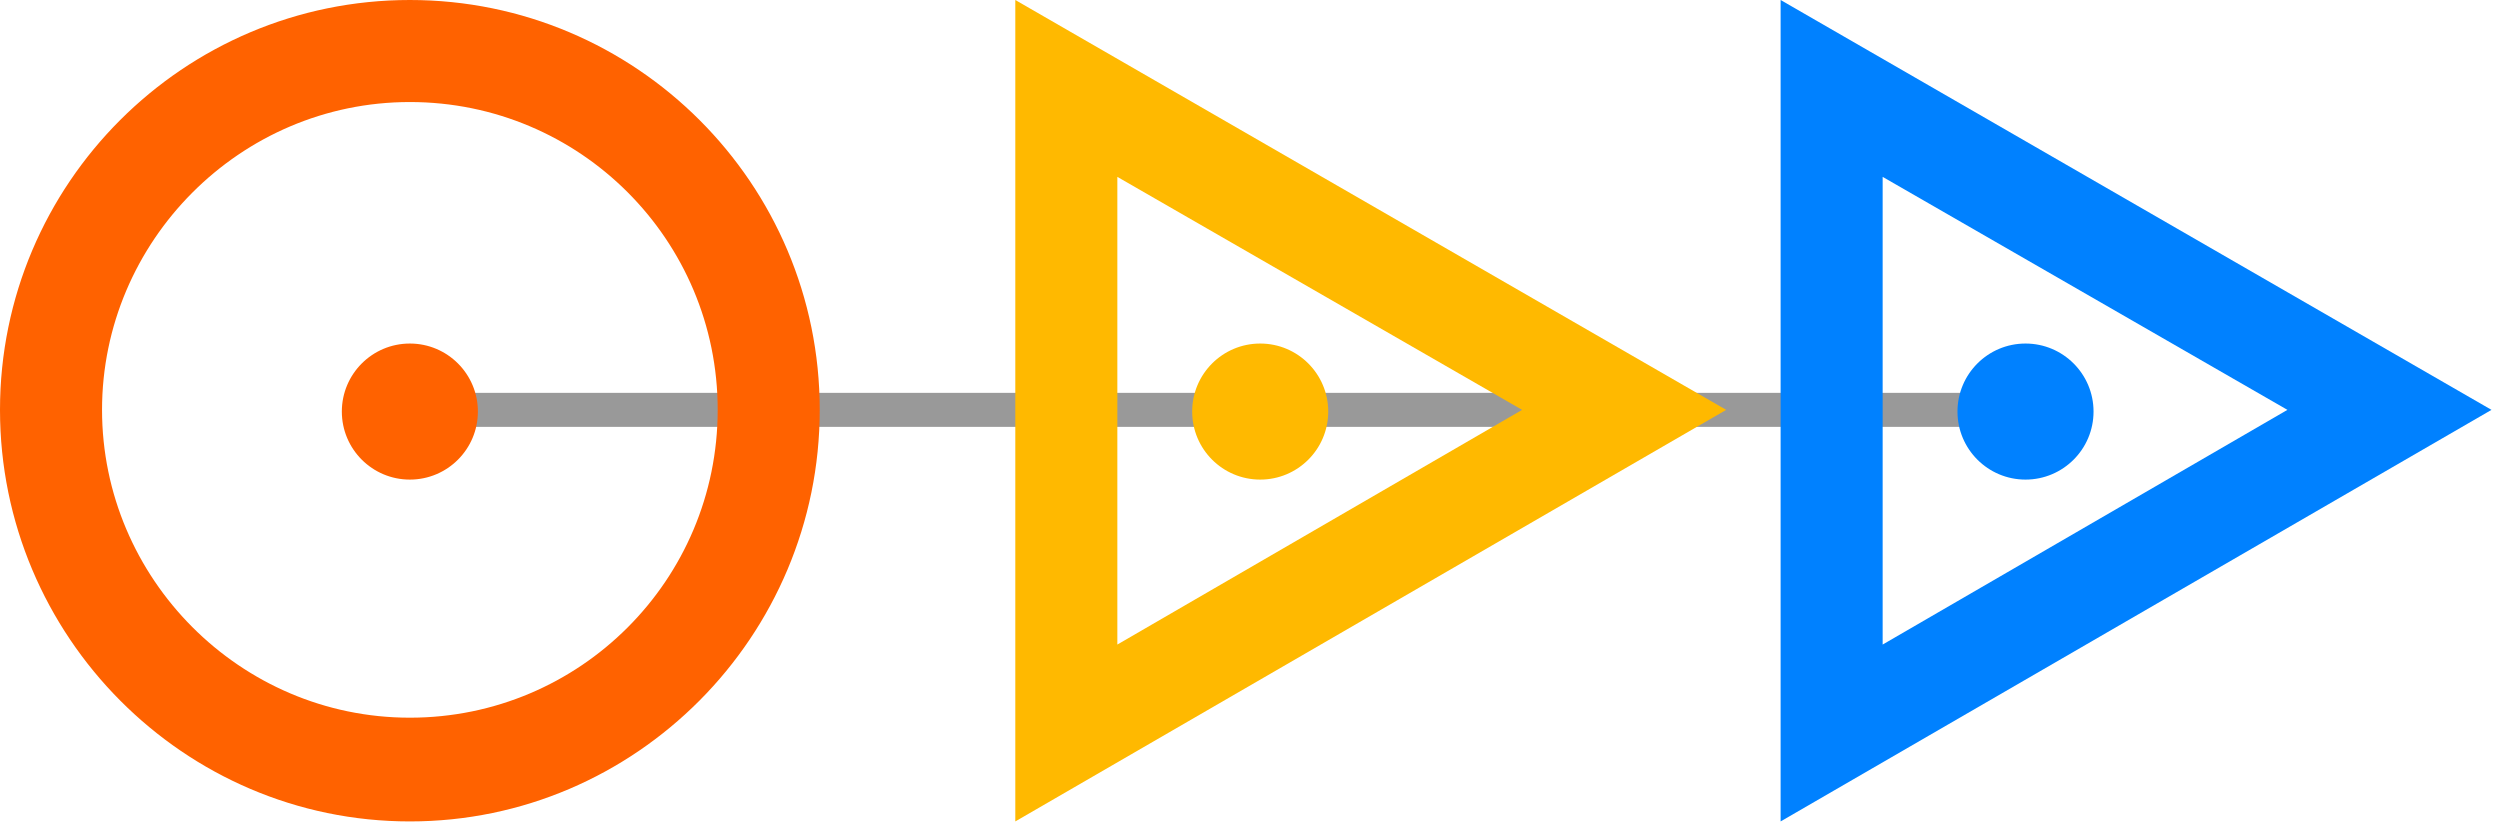
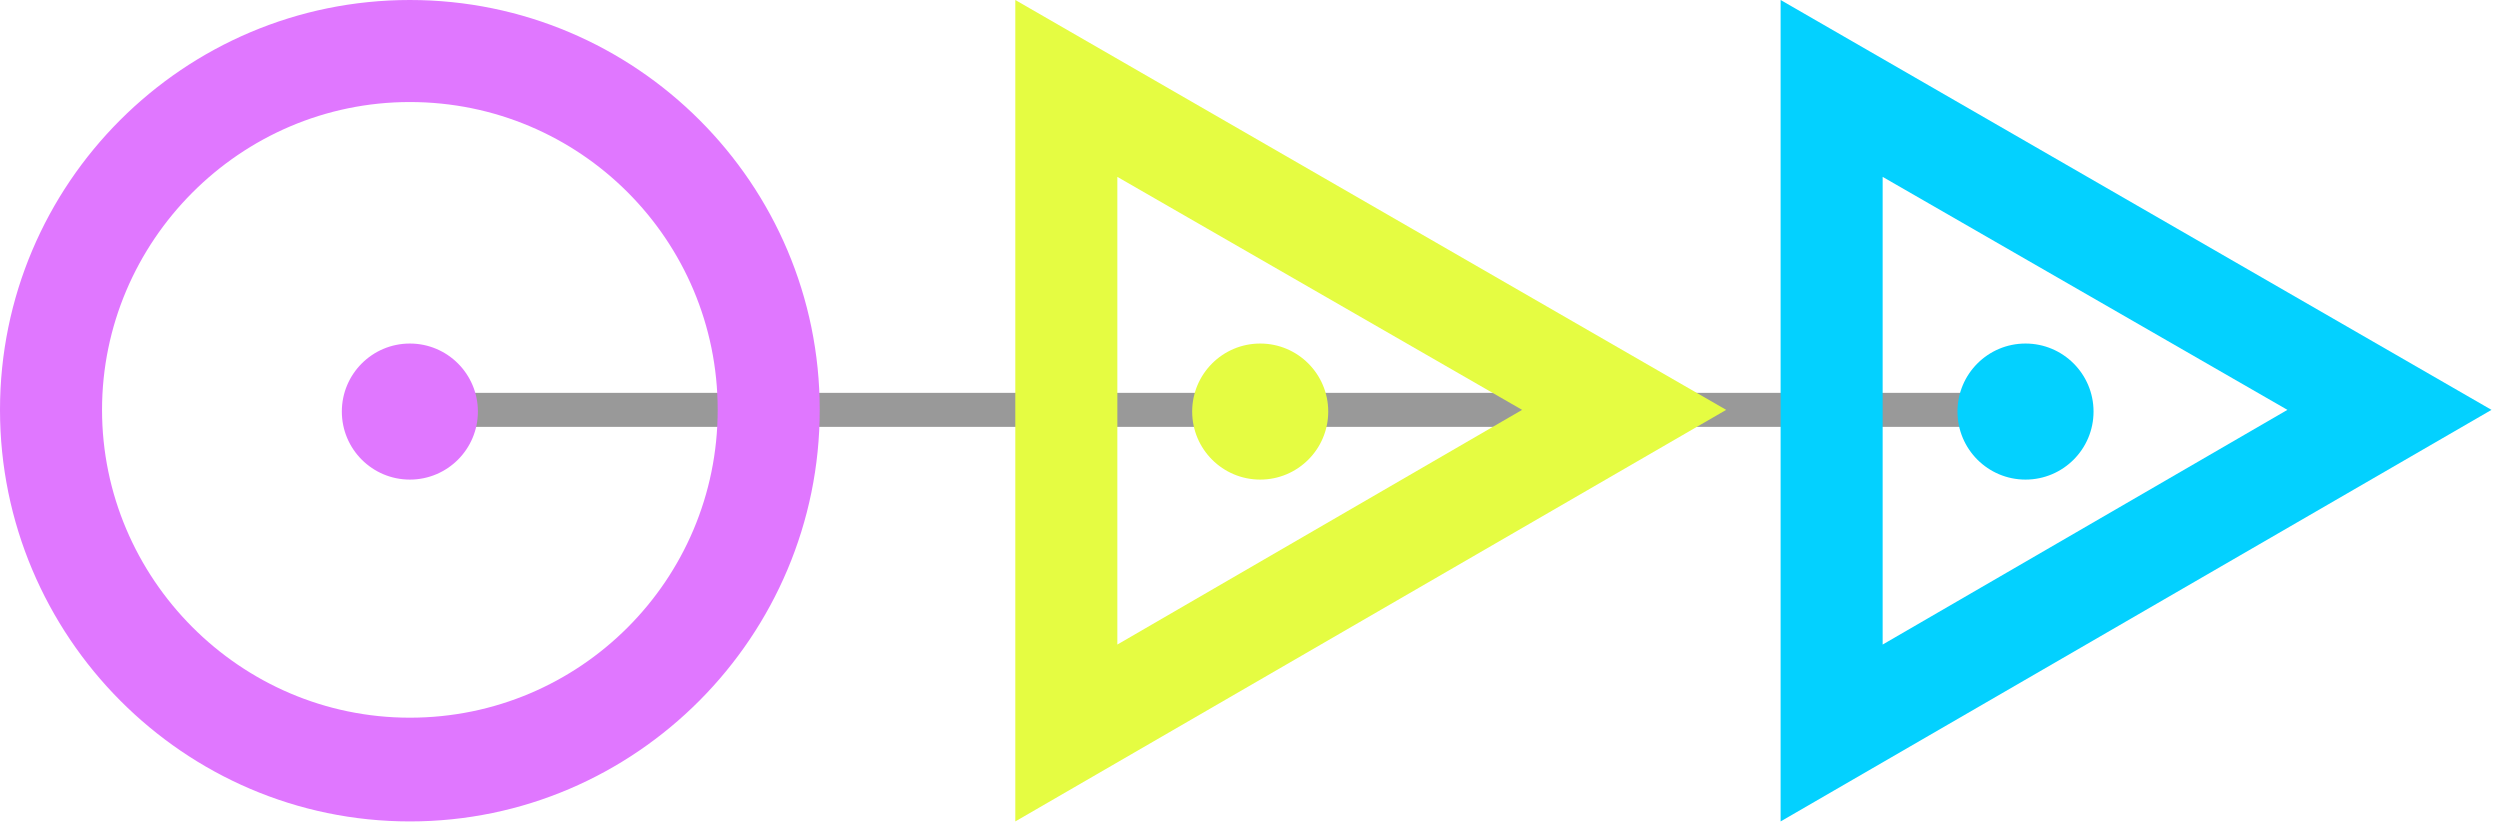
<svg xmlns="http://www.w3.org/2000/svg" width="100%" height="100%" viewBox="0 0 147 49" version="1.1" xml:space="preserve" style="fill-rule:evenodd;clip-rule:evenodd;stroke-linejoin:round;stroke-miterlimit:1.414;">
  <rect x="24.1" y="23.1" width="95" height="2" style="fill:rgb(153,153,153);" />
-   <path d="M24.1,48.3C10.8,48.3 0,37.4 0,24.1C0,10.8 10.8,0 24.1,0C37.4,0 48.2,10.8 48.2,24.1C48.2,37.4 37.4,48.3 24.1,48.3ZM24.1,6C14.1,6 6,14.2 6,24.1C6,34 14.1,42.2 24.1,42.2C34.1,42.2 42.2,34.1 42.2,24.1C42.2,14.1 34.1,6 24.1,6Z" style="fill:rgb(255,98,0);fill-rule:nonzero;" />
-   <circle cx="24.1" cy="24.2" r="4" style="fill:rgb(255,98,0);" />
-   <path d="M59.7,48.3L59.7,0L101.5,24.1L59.7,48.3ZM65.7,10.4L65.7,37.9L89.5,24.1L65.7,10.4Z" style="fill:rgb(255,185,0);fill-rule:nonzero;" />
-   <circle cx="74.1" cy="24.2" r="4" style="fill:rgb(255,185,0);" />
-   <path d="M104.7,48.3L104.7,0L146.5,24.1L104.7,48.3ZM110.7,10.4L110.7,37.9L134.5,24.1L110.7,10.4Z" style="fill:rgb(0,129,255);fill-rule:nonzero;" />
-   <circle cx="119.1" cy="24.2" r="4" style="fill:rgb(0,129,255);" />
+   <path d="M24.1,48.3C10.8,48.3 0,37.4 0,24.1C0,10.8 10.8,0 24.1,0C37.4,0 48.2,10.8 48.2,24.1C48.2,37.4 37.4,48.3 24.1,48.3ZM24.1,6C14.1,6 6,14.2 6,24.1C6,34 14.1,42.2 24.1,42.2C34.1,42.2 42.2,34.1 42.2,24.1C42.2,14.1 34.1,6 24.1,6Z" style="fill:rgb(224,119,255);fill-rule:nonzero;" />
+   <circle cx="24.1" cy="24.2" r="4" style="fill:rgb(224,119,255);" />
+   <path d="M59.7,48.3L59.7,0L101.5,24.1L59.7,48.3ZM65.7,10.4L65.7,37.9L89.5,24.1L65.7,10.4Z" style="fill:rgb(229,252,66);fill-rule:nonzero;" />
+   <circle cx="74.1" cy="24.2" r="4" style="fill:rgb(229,252,66);" />
+   <path d="M104.7,48.3L104.7,0L146.5,24.1L104.7,48.3ZM110.7,10.4L110.7,37.9L134.5,24.1L110.7,10.4Z" style="fill:rgb(3,209,255);fill-rule:nonzero;" />
+   <circle cx="119.1" cy="24.2" r="4" style="fill:rgb(3,209,255);" />
</svg>
